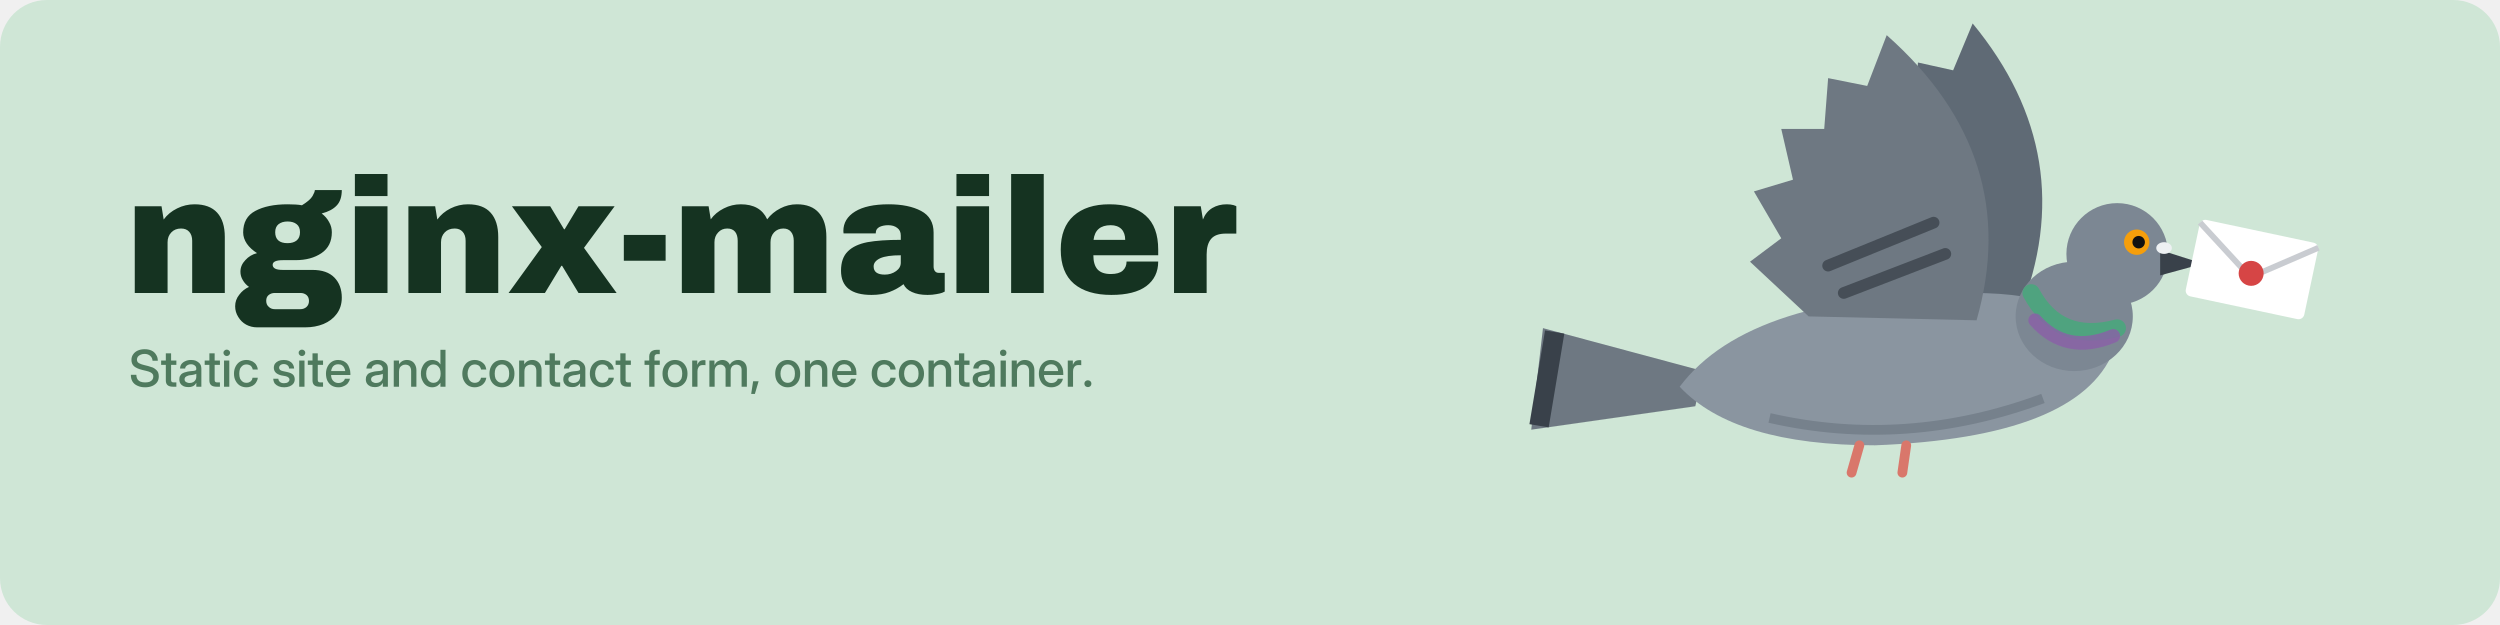
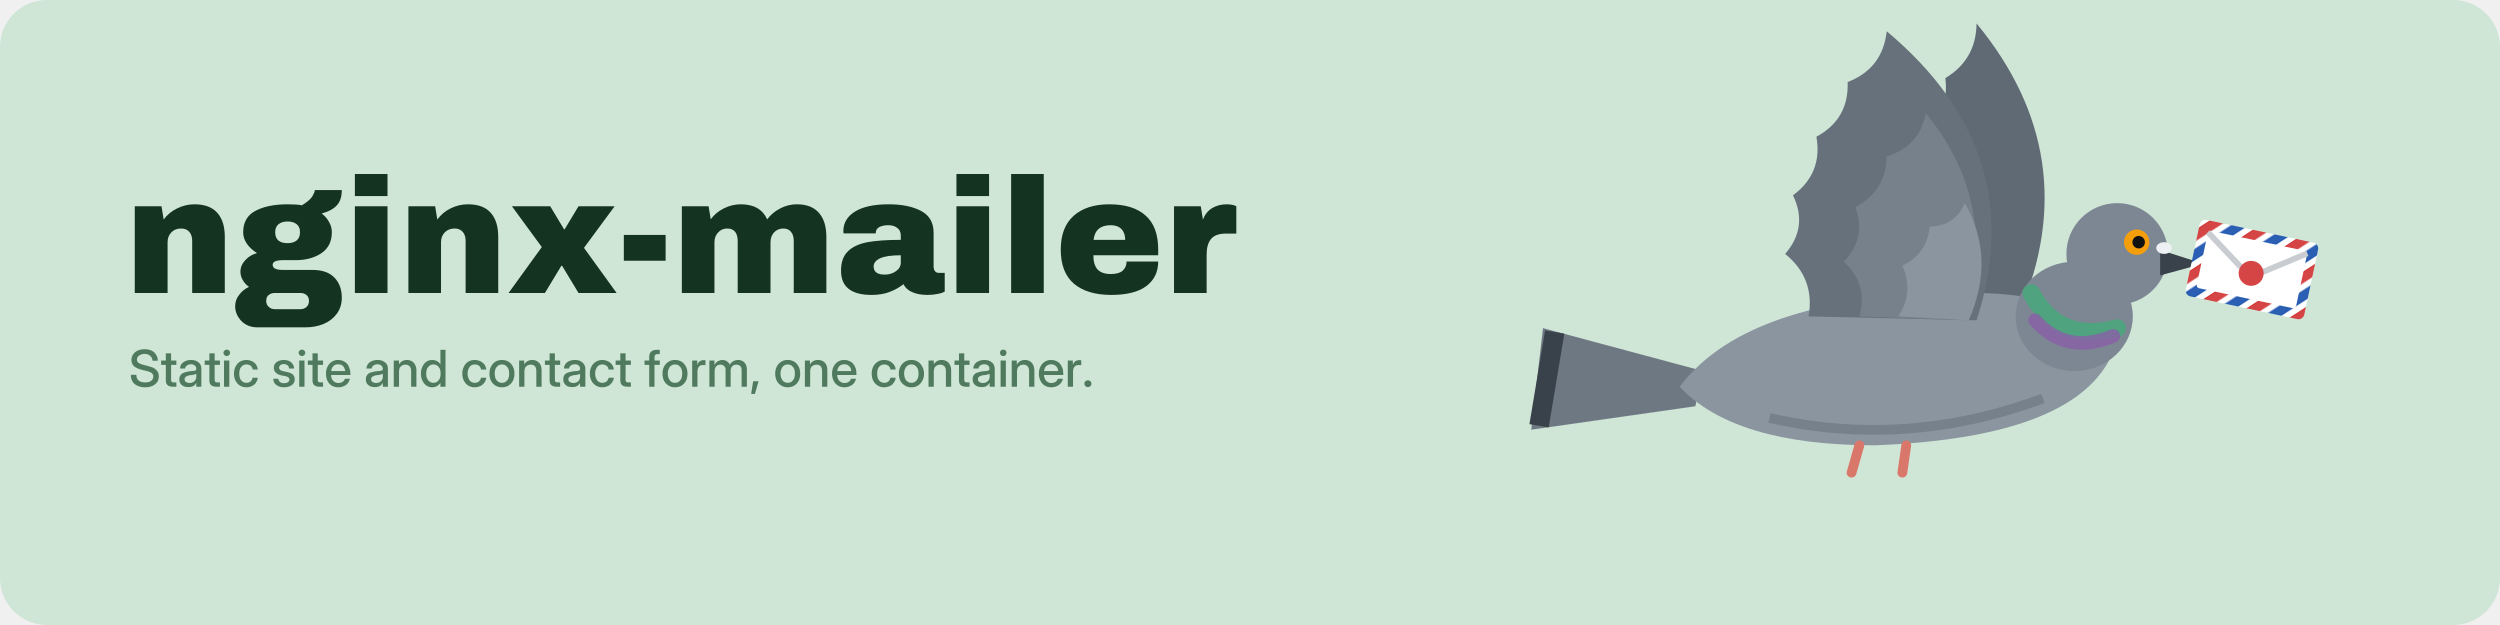
<svg xmlns="http://www.w3.org/2000/svg" viewBox="0 0 1280 320" width="1280" height="320" role="img" aria-label="nginx-mailer">
  <defs>
    <clipPath id="c">
      <rect width="1280" height="320" rx="24" />
    </clipPath>
+     <pattern id="am" width="16" height="16" patternUnits="userSpaceOnUse" patternTransform="rotate(45)">
+       <rect width="16" height="16" fill="#fff" />
+       <rect width="5" height="16" fill="#d64545" />
+       <rect x="8" width="5" height="16" fill="#2b5fb4" />
+     </pattern>
  </defs>
  <g clip-path="url(#c)">
    <rect width="1280" height="320" fill="#cfe6d6" />
    <path fill="#153321" d="m115.1 121.3l0 28.7-16.7 0 0-26.7q0-2.9-1.5-4.6-1.5-1.7-4.2-1.7-3.1 0-5 2-1.9 2-1.9 5l0 26-16.8 0 0-44.4 13.7 0 1.1 6.8q2.6-3.6 6.9-5.7 4.2-2.1 8.9-2.1 7.7 0 11.6 4.3 3.9 4.3 3.9 12.4zm49.6-12q2.5 1.9 3.8 4.4 1.4 2.4 1.4 5.2 0 7.1-5.3 10.7-5.3 3.6-13.3 3.6l-6.4 0q-5.3 0-5.3 2.4 0 1.2 1.2 1.9 1.2.7 4.1.7l15.1 0q7.4 0 11.2 3.9 3.8 3.9 3.8 10.3 0 4.8-2.6 8.3-2.5 3.4-6.8 5.2-4.2 1.7-9.3 1.7l-24.7 0q-3 0-5.6-1.4-2.5-1.4-4-3.9-1.6-2.5-1.6-5.5 0-3.3 2.1-5.9 2-2.7 5-4-2-1.4-3.2-3.5-1.2-2-1.2-4.3 0-3.3 2.5-5.9 2.4-2.7 6-3.6-3.3-2.1-5.2-4.8-1.9-2.8-1.9-5.8 0-7.7 6.2-11 6.3-3.4 16.6-3.4 4.6 0 7.3.5 4.2-2.6 5.4-4.7 1.2-2.1 1.2-3.1l13.8 0q0 5.2-2.6 7.9-2.6 2.8-7.7 4.1zm-23.8 9.6q0 2.8 1.6 4.2 1.6 1.4 4.7 1.4 3 0 4.7-1.4 1.7-1.4 1.7-4.2 0-2.8-1.7-4.1-1.7-1.4-4.7-1.4-2.8 0-4.6 1.4-1.7 1.4-1.7 4.1zm-4.6 35.1q0 2 1.3 3.1 1.2 1.2 3.1 1.2l13.1 0q1.8 0 3.1-1.1 1.3-1.2 1.3-3.1 0-1.9-1.2-3-1.3-1.1-3.2-1.1l-13.1 0q-1.9 0-3.2 1.1-1.2 1-1.2 2.9zm45.4-53.6l0-11.3 16.7 0 0 11.3zm0 49.6l0-44.4 16.7 0 0 44.4zm73.4-28.7l0 28.7-16.7 0 0-26.7q0-2.9-1.5-4.6-1.5-1.7-4.1-1.7-3.2 0-5.1 2-1.9 2-1.9 5l0 26-16.7 0 0-44.4 13.7 0 1.1 6.8q2.6-3.6 6.8-5.7 4.2-2.1 8.9-2.1 7.8 0 11.6 4.3 3.9 4.3 3.9 12.4zm60.6 28.7l-19.5 0-8.4-13.9-.4 0-8.4 13.9-18.6 0 17-23.5-15.3-20.9 19.6 0 7.1 11.8 .3 0 7.1-11.8 18.5 0-15.7 21.3zm3.7-16.5l0-13.2 21.4 0 0 13.2zm103.7-12.2l0 28.7-16.7 0 0-26.7q0-2.9-1.4-4.6-1.4-1.7-3.9-1.7-2.9 0-4.8 2-1.8 2-1.8 5l0 26-16.8 0 0-26.7q0-2.9-1.3-4.6-1.4-1.7-4-1.7-2.9 0-4.7 2-1.9 2-1.9 5l0 26-16.7 0 0-44.4 13.7 0 1.1 6.7q2.5-3.5 6.7-5.6 4.1-2.1 8.7-2.1 10 0 13.5 7.7 2.6-3.5 6.7-5.6 4-2.1 8.5-2.1 7.5 0 11.3 4.4 3.8 4.3 3.8 12.3zm54.9-2.2l0 17.3q0 1.4.6 2.3 .7 1 2 1l3.1 0 0 9.6q-.3.2-1.3.6-1.1.4-3 .7-2 .4-4.5.4-4.8 0-8-1.5-3.1-1.4-4.3-4-3.2 2.5-7.2 4-3.9 1.5-9.2 1.5-15.6 0-15.6-12.4 0-6.5 3.5-9.9 3.4-3.4 10-4.7 6.6-1.2 17.1-1.2l0-2.2q0-2.6-1.8-3.9-1.8-1.4-4.6-1.4-2.6 0-4.5.9-1.9 1-1.9 3l0 .3-16.5 0q-.1-.4-.1-1.2 0-6.3 6-10 6-3.7 17.2-3.7 10.2 0 16.6 3.4 6.4 3.4 6.4 11.1zm-30.7 17.3q0 4.2 5.7 4.2 3.3 0 5.8-1.8 2.4-1.7 2.4-4.3l0-3.8q-7.1 0-10.5 1.5-3.4 1.6-3.4 4.2zm42.4-36l0-11.3 16.7 0 0 11.3zm0 49.6l0-44.4 16.7 0 0 44.4zm28 0l0-60.9 16.7 0 0 60.9zm75.3-22.2l0 2.9-33.2 0q0 4.8 2.1 7.2 2.2 2.4 6.8 2.4 4.2 0 6.1-1.7 2-1.8 2-4.7l16.2 0q0 8-6.1 12.6-6.1 4.5-17.9 4.5-12.3 0-19.1-5.7-6.8-5.8-6.8-17.5 0-11.4 6.6-17.3 6.6-5.9 18.3-5.9 12.2 0 18.6 5.8 6.4 5.7 6.4 17.4zm-33.1-5l16.2 0q0-3.5-1.9-5.5-2-2-5.5-2-7.9 0-8.8 7.5zm73.1-17.2l0 14-5.4 0q-5.2 0-7.5 2.7-2.3 2.7-2.3 8l0 19.7-16.7 0 0-44.4 13.7 0 1.1 6.8q1.5-3.9 4.8-5.9 3.2-1.9 7.4-1.9 1.9 0 3.4.4 1.5.5 1.5.6z" />
    <path fill="#4f7a5e" d="m74.3 198.3q-2.3 0-3.9-.8-1.7-.7-2.6-2.2-.8-1.4-.8-3.4l2.8 0q0 1.2.5 2.1 .5.9 1.6 1.4 1 .4 2.4.4 1.3 0 2.2-.3 1-.4 1.5-1.1 .5-.7.5-1.6 0-.7-.3-1.2-.4-.6-1.2-1-.8-.4-2.1-.7l-2.1-.5q-2.8-.7-4.2-1.9-1.3-1.2-1.3-3.2 0-1.7.9-2.9 .8-1.2 2.3-1.9 1.5-.7 3.6-.7 2 0 3.5.7 1.5.7 2.3 2.1 .9 1.3.9 3.1l-2.7 0q-.1-1.6-1.2-2.5-1.1-1-2.9-1-1.1 0-2 .4-.9.4-1.4 1-.5.7-.5 1.6 0 .6.4 1.2 .4.5 1.2.8 .8.4 2.1.7l2 .5q1.4.4 2.5.8 1 .5 1.7 1.2 .7.6 1 1.4 .3.9.3 1.9 0 1.7-.8 2.9-.9 1.3-2.5 2-1.6.7-3.7.7zm16-13.7l0 2.2-7.8 0 0-2.2zm-5.4-3.7l2.7 0 0 13.6q0 .7.3 1 .3.3 1.1.3 .3 0 .6 0 .4 0 .7 0l0 2.2q-.4 0-.8 0-.5 0-.9 0-1.9 0-2.8-.8-.9-.8-.9-2.4zm11.6 17.3q-1.4 0-2.4-.4-1.1-.5-1.7-1.4-.6-.9-.6-2.2 0-1.2.5-1.9 .4-.8 1.2-1.2 .7-.4 1.7-.6 .9-.3 1.9-.4 1.3-.1 2-.2 .8-.1 1.1-.3 .3-.2.3-.7l0-.1q0-.7-.3-1.2-.4-.5-1-.8-.6-.3-1.4-.3-.9 0-1.5.3-.7.3-1.1.8-.4.5-.4 1.1l-2.6 0q0-1.3.7-2.3 .8-1 2-1.5 1.2-.6 2.9-.6 1.2 0 2.2.3 1 .4 1.7 1 .7.5 1.1 1.4 .3.8.3 1.8l0 9.2-2.6 0 0-1.9-.1 0q-.2.5-.7 1-.5.5-1.3.8-.8.3-1.9.3zm.5-2.1q1.2 0 2-.5 .7-.4 1.1-1.1 .4-.7.4-1.5l0-1.6q-.1.1-.5.2-.3.1-.7.2-.5.1-1 .2-.5.1-1 .1-.8.1-1.4.4-.6.2-1 .6-.4.4-.4 1.1 0 .6.3 1 .3.4.9.6 .6.3 1.3.3zm15.6-11.5l0 2.2-7.8 0 0-2.2zm-5.4-3.7l2.7 0 0 13.6q0 .7.3 1 .3.3 1.1.3 .3 0 .7 0 .4 0 .6 0l0 2.2q-.3 0-.8 0-.4 0-.9 0-1.9 0-2.8-.8-.9-.8-.9-2.4zm7.5 17.1l0-13.4 2.7 0 0 13.4zm1.4-15.7q-.7 0-1.2-.5-.5-.5-.5-1.2 0-.7.5-1.1 .5-.5 1.2-.5 .7 0 1.2.5 .5.4.5 1.1 0 .7-.5 1.2-.5.5-1.2.5zm10.1 16q-1.9 0-3.4-.9-1.4-.9-2.2-2.5-.8-1.5-.8-3.6 0-2 .8-3.6 .8-1.6 2.2-2.5 1.5-.9 3.4-.9 1.2 0 2.2.4 1 .3 1.8 1 .8.6 1.2 1.5 .5.9.6 2l-2.6 0q-.1-.6-.4-1.1-.2-.4-.6-.8-.4-.3-1-.5-.5-.2-1.2-.2-1.2 0-2 .6-.8.6-1.3 1.6-.4 1.1-.4 2.5 0 1.4.4 2.5 .5 1 1.3 1.6 .8.6 2 .6 .7 0 1.2-.2 .5-.2.9-.5 .4-.4.7-.8 .2-.5.3-1.1l2.7 0q-.1 1.1-.6 1.9-.4.9-1.2 1.6-.8.7-1.8 1-1 .4-2.2.4zm19.3 0q-1.6 0-2.8-.5-1.2-.5-2-1.4-.7-1-.8-2.5l2.6 0q.1 1.1.9 1.7 .7.6 2 .6 1.3 0 2-.5 .8-.6.8-1.4 0-.6-.6-1.1-.5-.4-1.4-.6l-2.2-.4q-1.9-.5-2.8-1.4-1-1-1-2.5 0-1.2.6-2.1 .7-.9 1.8-1.4 1.2-.5 2.7-.5 1.5 0 2.7.5 1.2.6 1.8 1.5 .7 1 .8 2.4l-2.6 0q0-1-.7-1.6-.8-.7-2-.7-1.1 0-1.8.6-.6.5-.6 1.3 0 .6.5 1.1 .5.4 1.4.6l2.3.5q1.9.4 2.9 1.3 .9.9.9 2.4 0 1.3-.7 2.2-.7.9-1.9 1.4-1.3.5-2.8.5zm7.7-.3l0-13.4 2.7 0 0 13.4zm1.4-15.7q-.7 0-1.2-.5-.5-.5-.5-1.2 0-.7.5-1.1 .5-.5 1.2-.5 .7 0 1.2.5 .5.4.5 1.1 0 .7-.5 1.2-.5.5-1.2.5zm10.8 2.3l0 2.2-7.8 0 0-2.2zm-5.4-3.7l2.7 0 0 13.6q0 .7.3 1 .3.3 1.1.3 .3 0 .7 0 .3 0 .6 0l0 2.2q-.3 0-.8 0-.5 0-.9 0-1.9 0-2.8-.8-.9-.8-.9-2.4zm13.3 17.4q-2 0-3.5-.9-1.4-.9-2.2-2.5-.7-1.6-.7-3.6 0-2 .8-3.6 .8-1.6 2.2-2.5 1.4-.9 3.2-.9 1.4 0 2.6.5 1.1.5 2 1.4 .8 1 1.2 2.3 .5 1.2.5 2.8l0 .7-11.3 0 0-2 9.9 0-1.2.6q0-1.2-.5-2.2-.4-.9-1.2-1.4-.8-.5-2-.5-1.1 0-1.9.5-.8.5-1.2 1.4-.5 1-.5 2.2l0 1.2q0 1.2.4 2.2 .5 1 1.3 1.5 .9.6 2.1.6 .9 0 1.5-.3 .7-.3 1.2-.8 .4-.4.6-1.1l2.6 0q-.3 1.3-1.1 2.3-.8 1-2.1 1.5-1.2.6-2.7.6zm18.7-.1q-1.4 0-2.4-.4-1.1-.5-1.7-1.4-.6-.9-.6-2.2 0-1.2.5-1.9 .4-.8 1.1-1.2 .8-.4 1.7-.6 1-.3 2-.4 1.3-.1 2-.2 .7-.1 1.1-.3 .3-.2.3-.7l0-.1q0-.7-.4-1.2-.3-.5-.9-.8-.6-.3-1.4-.3-.9 0-1.5.3-.7.3-1.1.8-.4.5-.4 1.1l-2.7 0q.1-1.3.8-2.3 .7-1 2-1.5 1.2-.6 2.9-.6 1.2 0 2.2.3 1 .4 1.7 1 .7.5 1.1 1.4 .3.8.3 1.8l0 9.2-2.6 0 0-1.9-.1 0q-.2.5-.7 1-.5.5-1.3.8-.8.3-1.9.3zm.5-2.1q1.2 0 2-.5 .7-.4 1.1-1.1 .4-.7.4-1.5l0-1.6q-.2.1-.5.2-.3.1-.7.2-.5.1-1 .2-.5.1-1 .1-.8.1-1.4.4-.6.2-1 .6-.4.4-.4 1.1 0 .6.3 1 .3.4.9.6 .5.3 1.3.3zm11.8-5.8l0 7.7-2.7 0 0-13.4 2.7 0 0 3.3-.7 0q.7-1.8 1.9-2.7 1.2-.9 2.8-.9 1.4 0 2.5.6 1.1.6 1.7 1.8 .7 1.2.7 2.9l0 8.4-2.7 0 0-8q0-1.6-.8-2.5-.8-.8-2.2-.8-.9 0-1.6.4-.7.4-1.2 1.1-.4.8-.4 2.1zm17 8q-1.7 0-3-.9-1.3-.9-2-2.5-.8-1.5-.8-3.6 0-2.1.8-3.6 .7-1.6 2-2.5 1.3-.9 3-.9 .9 0 1.7.3 .8.2 1.4.7 .6.5 1 1.2l.1 0 0-7.4 2.6 0 0 18.9-2.6 0 0-2 0 0q-.5.7-1.1 1.2-.6.6-1.4.8-.8.3-1.7.3zm.6-2.3q1.1 0 2-.6 .8-.6 1.3-1.7 .4-1 .4-2.4 0-1.4-.4-2.5-.5-1-1.3-1.6-.9-.6-2-.6-1.1 0-1.9.6-.8.5-1.3 1.5-.5 1.1-.5 2.6 0 1.5.5 2.5 .5 1.1 1.3 1.6 .8.6 1.9.6zm21.2 2.3q-1.9 0-3.4-.9-1.4-.9-2.2-2.5-.8-1.5-.8-3.6 0-2 .8-3.6 .8-1.6 2.2-2.5 1.5-.9 3.4-.9 1.2 0 2.2.4 1 .3 1.8 1 .8.6 1.3 1.5 .4.9.6 2l-2.7 0q-.1-.6-.4-1.1-.2-.4-.6-.8-.4-.3-1-.5-.5-.2-1.2-.2-1.1 0-2 .6-.8.6-1.2 1.6-.5 1.1-.5 2.5 0 1.4.5 2.5 .4 1 1.2 1.6 .9.6 2 .6 .7 0 1.2-.2 .6-.2.9-.5 .4-.4.7-.8 .2-.5.4-1.1l2.7 0q-.2 1.1-.6 1.9-.5.9-1.3 1.6-.8.7-1.8 1-1 .4-2.2.4zm13.9 0q-1.9 0-3.4-.9-1.4-.9-2.2-2.4-.8-1.6-.8-3.7 0-2.1.8-3.6 .8-1.6 2.2-2.5 1.5-.9 3.4-.9 1.9 0 3.4.9 1.4.9 2.2 2.5 .8 1.5.8 3.6 0 2.1-.8 3.7-.8 1.5-2.2 2.4-1.5.9-3.4.9zm0-2.3q1.1 0 2-.6 .8-.6 1.3-1.6 .4-1.1.4-2.5 0-1.4-.4-2.5-.5-1-1.3-1.6-.9-.6-2-.6-1.1 0-2 .6-.8.6-1.3 1.6-.4 1.1-.4 2.5 0 1.4.4 2.5 .5 1 1.3 1.6 .9.6 2 .6zm11.5-5.7l0 7.7-2.7 0 0-13.4 2.6 0 0 3.3-.6 0q.6-1.8 1.8-2.7 1.2-.9 2.9-.9 1.4 0 2.4.6 1.1.6 1.8 1.8 .6 1.2.6 2.9l0 8.4-2.7 0 0-8q0-1.6-.7-2.5-.8-.8-2.2-.8-.9 0-1.6.4-.8.4-1.2 1.1-.4.8-.4 2.1zm18.3-5.7l0 2.2-7.8 0 0-2.2zm-5.4-3.7l2.7 0 0 13.6q0 .7.3 1 .3.3 1.1.3 .3 0 .7 0 .3 0 .6 0l0 2.2q-.3 0-.8 0-.5 0-.9 0-1.9 0-2.8-.8-.9-.8-.9-2.4zm11.6 17.3q-1.3 0-2.4-.4-1-.5-1.6-1.4-.6-.9-.6-2.2 0-1.2.4-1.9 .4-.8 1.2-1.2 .7-.4 1.7-.6 .9-.3 2-.4 1.2-.1 2-.2 .7-.1 1-.3 .3-.2.3-.7l0-.1q0-.7-.3-1.2-.3-.5-.9-.8-.6-.3-1.5-.3-.9 0-1.5.3-.7.3-1 .8-.4.5-.5 1.1l-2.6 0q.1-1.3.8-2.3 .7-1 1.9-1.5 1.3-.6 2.9-.6 1.3 0 2.3.3 .9.4 1.6 1 .7.5 1.1 1.4 .4.8.4 1.8l0 9.2-2.7 0 0-1.9 0 0q-.3.5-.8 1-.5.5-1.3.8-.7.3-1.9.3zm.6-2.1q1.1 0 1.9-.5 .8-.4 1.1-1.1 .4-.7.4-1.5l0-1.6q-.1.1-.4.2-.3.1-.8.2-.4.1-1 .2-.5.1-1 .1-.7.1-1.4.4-.6.2-1 .6-.4.4-.4 1.1 0 .6.3 1 .3.4.9.6 .6.3 1.4.3zm14.8 2.2q-1.9 0-3.3-.9-1.5-.9-2.3-2.5-.8-1.5-.8-3.6 0-2 .8-3.6 .8-1.6 2.3-2.5 1.4-.9 3.3-.9 1.2 0 2.2.4 1.1.3 1.8 1 .8.6 1.3 1.5 .5.9.6 2l-2.7 0q-.1-.6-.3-1.1-.3-.4-.7-.8-.4-.3-.9-.5-.6-.2-1.3-.2-1.1 0-2 .6-.8.6-1.2 1.6-.5 1.1-.5 2.5 0 1.4.5 2.5 .4 1 1.2 1.6 .9.6 2 .6 .7 0 1.2-.2 .6-.2 1-.5 .3-.4.6-.8 .3-.5.4-1.1l2.7 0q-.1 1.1-.6 1.9-.5.9-1.3 1.6-.7.7-1.8 1-1 .4-2.2.4zm14.6-13.7l0 2.2-7.8 0 0-2.2zm-5.4-3.7l2.7 0 0 13.6q0 .7.3 1 .3.3 1.1.3 .3 0 .7 0 .4 0 .6 0l0 2.2q-.3 0-.8 0-.4 0-.9 0-1.9 0-2.8-.8-.9-.8-.9-2.4zm20.2 3.7l0 2.2-7.8 0 0-2.2zm-5.4 13.4l0-15.6q0-1 .5-1.8 .4-.7 1.3-1.1 .8-.4 2-.4 .5 0 1 0 .5 0 .6 0l0 2.2q-.1 0-.5 0-.4 0-.7 0-.8 0-1.1.4-.4.3-.4 1.2l0 15.1zm13.2.3q-1.9 0-3.3-.9-1.5-.9-2.3-2.4-.8-1.6-.8-3.7 0-2.1.8-3.6 .8-1.6 2.3-2.5 1.4-.9 3.3-.9 1.9 0 3.4.9 1.4.9 2.2 2.5 .8 1.5.8 3.6 0 2.1-.8 3.7-.8 1.5-2.2 2.4-1.5.9-3.4.9zm0-2.3q1.2 0 2-.6 .8-.6 1.3-1.6 .4-1.1.4-2.5 0-1.4-.4-2.5-.5-1-1.3-1.6-.8-.6-2-.6-1.1 0-2 .6-.8.6-1.2 1.6-.5 1.1-.5 2.5 0 1.4.5 2.5 .4 1 1.2 1.6 .9.6 2 .6zm8.8 2l0-13.4 2.6 0 0 2.2 0 0q.4-1.1 1.2-1.8 .8-.6 2.1-.6 .3 0 .5 0 .3.1.4.1l0 2.5q-.1 0-.5-.1-.4 0-.9 0-.7 0-1.4.3-.6.4-.9 1.1-.4.7-.4 1.8l0 7.9zm8.8 0l0-13.4 2.6 0 0 2.8-.2 0q.4-1 1-1.7 .6-.7 1.5-1 .8-.4 1.7-.4 1.6 0 2.7.9 1.1.9 1.4 2.2l-.5 0q.3-.9.9-1.6 .7-.7 1.6-1.1 .9-.4 2-.4 1.3 0 2.3.6 1 .5 1.6 1.6 .6 1.1.6 2.7l0 8.8-2.7 0 0-8.6q0-1.4-.8-2.1-.8-.6-1.9-.6-.9 0-1.5.4-.7.3-1 1-.4.7-.4 1.5l0 8.4-2.6 0 0-8.8q0-1.1-.8-1.8-.7-.7-1.8-.7-.8 0-1.5.3-.7.4-1.1 1.1-.4.8-.4 1.8l0 8.1zm21.4 3.7l1-6.5 2.8 0-1.9 6.5zm18.7-3.4q-1.9 0-3.3-.9-1.5-.9-2.3-2.4-.8-1.6-.8-3.7 0-2.1.8-3.6 .8-1.6 2.3-2.5 1.4-.9 3.3-.9 1.9 0 3.4.9 1.4.9 2.2 2.5 .8 1.5.8 3.6 0 2.1-.8 3.7-.8 1.5-2.2 2.4-1.5.9-3.4.9zm0-2.3q1.2 0 2-.6 .8-.6 1.3-1.6 .4-1.1.4-2.5 0-1.4-.4-2.5-.5-1-1.3-1.6-.8-.6-2-.6-1.1 0-2 .6-.8.6-1.2 1.6-.5 1.1-.5 2.5 0 1.4.5 2.5 .4 1 1.2 1.6 .9.6 2 .6zm11.5-5.7l0 7.7-2.7 0 0-13.4 2.6 0 0 3.3-.6 0q.7-1.8 1.8-2.7 1.2-.9 2.9-.9 1.4 0 2.5.6 1.1.6 1.7 1.8 .6 1.2.6 2.9l0 8.4-2.7 0 0-8q0-1.6-.7-2.5-.8-.8-2.2-.8-.9 0-1.6.4-.8.4-1.2 1.1-.4.8-.4 2.1zm17.6 8q-2 0-3.4-.9-1.5-.9-2.2-2.5-.8-1.6-.8-3.6 0-2 .8-3.6 .8-1.6 2.2-2.5 1.4-.9 3.2-.9 1.5 0 2.6.5 1.2.5 2 1.4 .8 1 1.3 2.3 .4 1.2.4 2.8l0 .7-11.3 0 0-2 9.9 0-1.2.6q0-1.2-.4-2.2-.5-.9-1.3-1.4-.8-.5-1.9-.5-1.1 0-2 .5-.8.5-1.2 1.4-.5 1-.5 2.2l0 1.2q0 1.2.5 2.2 .4 1 1.3 1.5 .8.6 2 .6 .9 0 1.6-.3 .6-.3 1.1-.8 .4-.4.6-1.1l2.6 0q-.3 1.3-1.1 2.3-.8 1-2.1 1.5-1.2.6-2.7.6zm20.3 0q-1.9 0-3.3-.9-1.5-.9-2.3-2.5-.8-1.5-.8-3.6 0-2 .8-3.6 .8-1.6 2.3-2.5 1.4-.9 3.3-.9 1.2 0 2.3.4 1 .3 1.7 1 .8.6 1.3 1.5 .5.9.6 2l-2.7 0q-.1-.6-.3-1.1-.3-.4-.7-.8-.4-.3-.9-.5-.6-.2-1.2-.2-1.2 0-2 .6-.9.6-1.3 1.6-.4 1.1-.4 2.5 0 1.4.4 2.5 .4 1 1.3 1.6 .8.6 2 .6 .6 0 1.2-.2 .5-.2.9-.5 .4-.4.6-.8 .3-.5.4-1.1l2.7 0q-.1 1.1-.6 1.9-.5.9-1.2 1.6-.8.7-1.8 1-1.1.4-2.3.4zm13.9 0q-1.9 0-3.3-.9-1.5-.9-2.3-2.4-.8-1.6-.8-3.7 0-2.1.8-3.6 .8-1.6 2.3-2.5 1.4-.9 3.3-.9 2 0 3.4.9 1.4.9 2.2 2.5 .9 1.5.9 3.6 0 2.1-.9 3.7-.8 1.5-2.2 2.4-1.4.9-3.4.9zm0-2.3q1.2 0 2-.6 .8-.6 1.3-1.6 .4-1.1.4-2.5 0-1.4-.4-2.5-.5-1-1.3-1.6-.8-.6-2-.6-1.1 0-1.9.6-.9.6-1.3 1.6-.5 1.1-.5 2.5 0 1.4.5 2.5 .4 1 1.3 1.6 .8.6 1.9.6zm11.5-5.7l0 7.7-2.7 0 0-13.4 2.7 0 0 3.3-.7 0q.7-1.8 1.9-2.7 1.1-.9 2.8-.9 1.4 0 2.5.6 1.1.6 1.7 1.8 .7 1.2.7 2.9l0 8.4-2.7 0 0-8q0-1.6-.8-2.5-.8-.8-2.2-.8-.9 0-1.6.4-.7.4-1.2 1.1-.4.8-.4 2.1zm18.3-5.7l0 2.2-7.7 0 0-2.2zm-5.4-3.7l2.7 0 0 13.6q0 .7.3 1 .3.3 1.1.3 .3 0 .7 0 .4 0 .6 0l0 2.2q-.3 0-.8 0-.4 0-.9 0-1.8 0-2.8-.8-.9-.8-.9-2.4zm11.6 17.3q-1.3 0-2.3-.4-1.1-.5-1.7-1.4-.6-.9-.6-2.2 0-1.2.4-1.9 .5-.8 1.2-1.2 .8-.4 1.7-.6 1-.3 2-.4 1.3-.1 2-.2 .7-.1 1-.3 .3-.2.3-.7l0-.1q0-.7-.3-1.2-.3-.5-.9-.8-.6-.3-1.5-.3-.8 0-1.5.3-.6.3-1 .8-.4.5-.4 1.1l-2.7 0q.1-1.3.8-2.3 .7-1 2-1.5 1.2-.6 2.9-.6 1.2 0 2.2.3 1 .4 1.7 1 .7.5 1 1.4 .4.8.4 1.8l0 9.2-2.6 0 0-1.9-.1 0q-.3.5-.8 1-.4.5-1.2.8-.8.3-2 .3zm.6-2.1q1.2 0 1.9-.5 .8-.4 1.2-1.1 .4-.7.4-1.5l0-1.6q-.2.1-.5.2-.3.1-.8.2-.4.1-.9.2-.5.1-1.1.1-.7.1-1.3.4-.7.2-1.1.6-.3.4-.3 1.1 0 .6.3 1 .3.4.8.6 .6.3 1.4.3zm9.1 1.9l0-13.4 2.7 0 0 13.4zm1.4-15.7q-.8 0-1.3-.5-.4-.5-.4-1.2 0-.7.4-1.1 .5-.5 1.2-.5 .8 0 1.3.5 .4.4.4 1.1 0 .7-.4 1.2-.5.5-1.2.5zm7 8l0 7.7-2.7 0 0-13.4 2.6 0 0 3.3-.6 0q.7-1.8 1.9-2.7 1.1-.9 2.8-.9 1.4 0 2.5.6 1.1.6 1.7 1.8 .7 1.2.7 2.9l0 8.4-2.7 0 0-8q0-1.6-.8-2.5-.8-.8-2.2-.8-.9 0-1.6.4-.7.4-1.2 1.1-.4.8-.4 2.1zm17.6 8q-2 0-3.4-.9-1.5-.9-2.2-2.5-.8-1.6-.8-3.6 0-2 .8-3.6 .8-1.6 2.2-2.5 1.4-.9 3.2-.9 1.5 0 2.6.5 1.2.5 2 1.4 .8 1 1.3 2.3 .4 1.2.4 2.8l0 .7-11.3 0 0-2 9.9 0-1.2.6q0-1.2-.4-2.2-.5-.9-1.3-1.4-.8-.5-1.9-.5-1.1 0-1.9.5-.9.5-1.3 1.4-.5 1-.5 2.2l0 1.2q0 1.2.5 2.2 .4 1 1.3 1.5 .8.6 2 .6 .9 0 1.6-.3 .7-.3 1.1-.8 .4-.4.6-1.1l2.6 0q-.2 1.3-1.1 2.3-.8 1-2 1.5-1.3.6-2.8.6zm8.4-.3l0-13.4 2.6 0 0 2.2 0 0q.4-1.1 1.2-1.8 .8-.6 2.1-.6 .3 0 .5 0 .3.1.5.1l0 2.5q-.2 0-.6-.1-.4 0-.9 0-.7 0-1.3.3-.7.4-1 1.1-.4.7-.4 1.8l0 7.9zm10.3.2q-.7 0-1.3-.5-.5-.5-.5-1.3 0-.7.5-1.2 .6-.5 1.3-.5 .7 0 1.3.5 .5.5.5 1.2 0 .8-.5 1.3-.6.5-1.3.5z" />
-     <path d="M1034 160Q1066 80 1010 12L1000 36 982 32 980 58 960 58 964 84 944 90 958 114 942 124 968 156z" fill="#5f6a75" />
+     <path d="M1034 160Q1068 80 1012 12Q1011.8 30.5 996 40Q998.3 57.5 984 68Q986.3 85.5 972 96Q975.5 113.0 962 124Q973.8 138.3 968 156z" fill="#5f6a75" />
    <path d="M872 190L790 168 784 220 868 208z" fill="#6e7882" />
    <path d="M796 170l-8 48" stroke="#39414a" stroke-width="10" />
    <path d="M860 198Q896 150 1010 150Q1068 150 1082 180Q1064 224 960 228Q888 228 860 198z" fill="#8a95a0" />
    <path d="M906 214q70 16 140-10" stroke="#76818c" stroke-width="5" fill="none" />
    <ellipse cx="1062" cy="162" rx="30" ry="28" fill="#7c8793" />
    <path d="M1040 150q14 26 44 18" stroke="#4fa37f" stroke-width="9" fill="none" stroke-linecap="round" />
    <path d="M1042 164q16 18 40 8" stroke="#8a5fa8" stroke-width="7" fill="none" stroke-linecap="round" opacity=".8" />
    <circle cx="1084" cy="130" r="26" fill="#7c8793" />
    <circle cx="1094" cy="124" r="6.5" fill="#f59e0b" />
    <circle cx="1095" cy="124" r="3.2" fill="#111" />
    <path d="M1106 128l22 7-22 6z" fill="#39414a" />
    <ellipse cx="1108" cy="127" rx="4" ry="3" fill="#eef1f3" />
-     <path d="M1012 164Q1036 80 966 18L956 44 936 40 934 66 912 66 918 92 898 98 912 122 896 134 926 162z" fill="#6e7882" />
-     <path d="M944 150l52-20M936 136l54-22" stroke="#3c444c" stroke-width="6" stroke-linecap="round" opacity=".8" />
+     <path d="M1012 164Q1040 78 966 16Q963.9 35.1 946 42Q946.7 61.0 930 70Q933.3 88.7 918 100Q925.9 116.3 914 130Q929.4 142.5 926 162z" fill="#66717c" />
+     <path d="M1006 164Q1024 104 986 58Q982.7 75.1 966 80Q965.7 97.7 950 106Q955.8 121.9 944 134Q956.7 145.5 952 162z" fill="#76818c" />
+     <path d="M1008 164Q1022 132 1006 104Q1000.9 115.8 988 116Q986.7 130.0 974 136Q980.0 149.5 972 162z" fill="#8a95a0" />
    <g transform="rotate(12 1153.0 138.0)">
-       <rect x="1122" y="118" width="62" height="40" rx="3" fill="#ffffff" />
-       <path d="M1122 120l31.0 22.0l31.0 -22.0" fill="none" stroke="#c9ccd1" stroke-width="3" />
+       <rect x="1122" y="118" width="62" height="40" rx="3" fill="url(#am)" />
+       <rect x="1127" y="123" width="52" height="30" rx="1.5" fill="#ffffff" />
+       <path d="M1127 124l26.0 18.0l26.0 -18.0" fill="none" stroke="#c9ccd1" stroke-width="3" />
      <circle cx="1153.0" cy="140.0" r="6.4" fill="#d64545" />
    </g>
    <path d="M952 228l-4 14M976 228l-2 14" stroke="#d9776b" stroke-width="5" stroke-linecap="round" />
  </g>
</svg>
